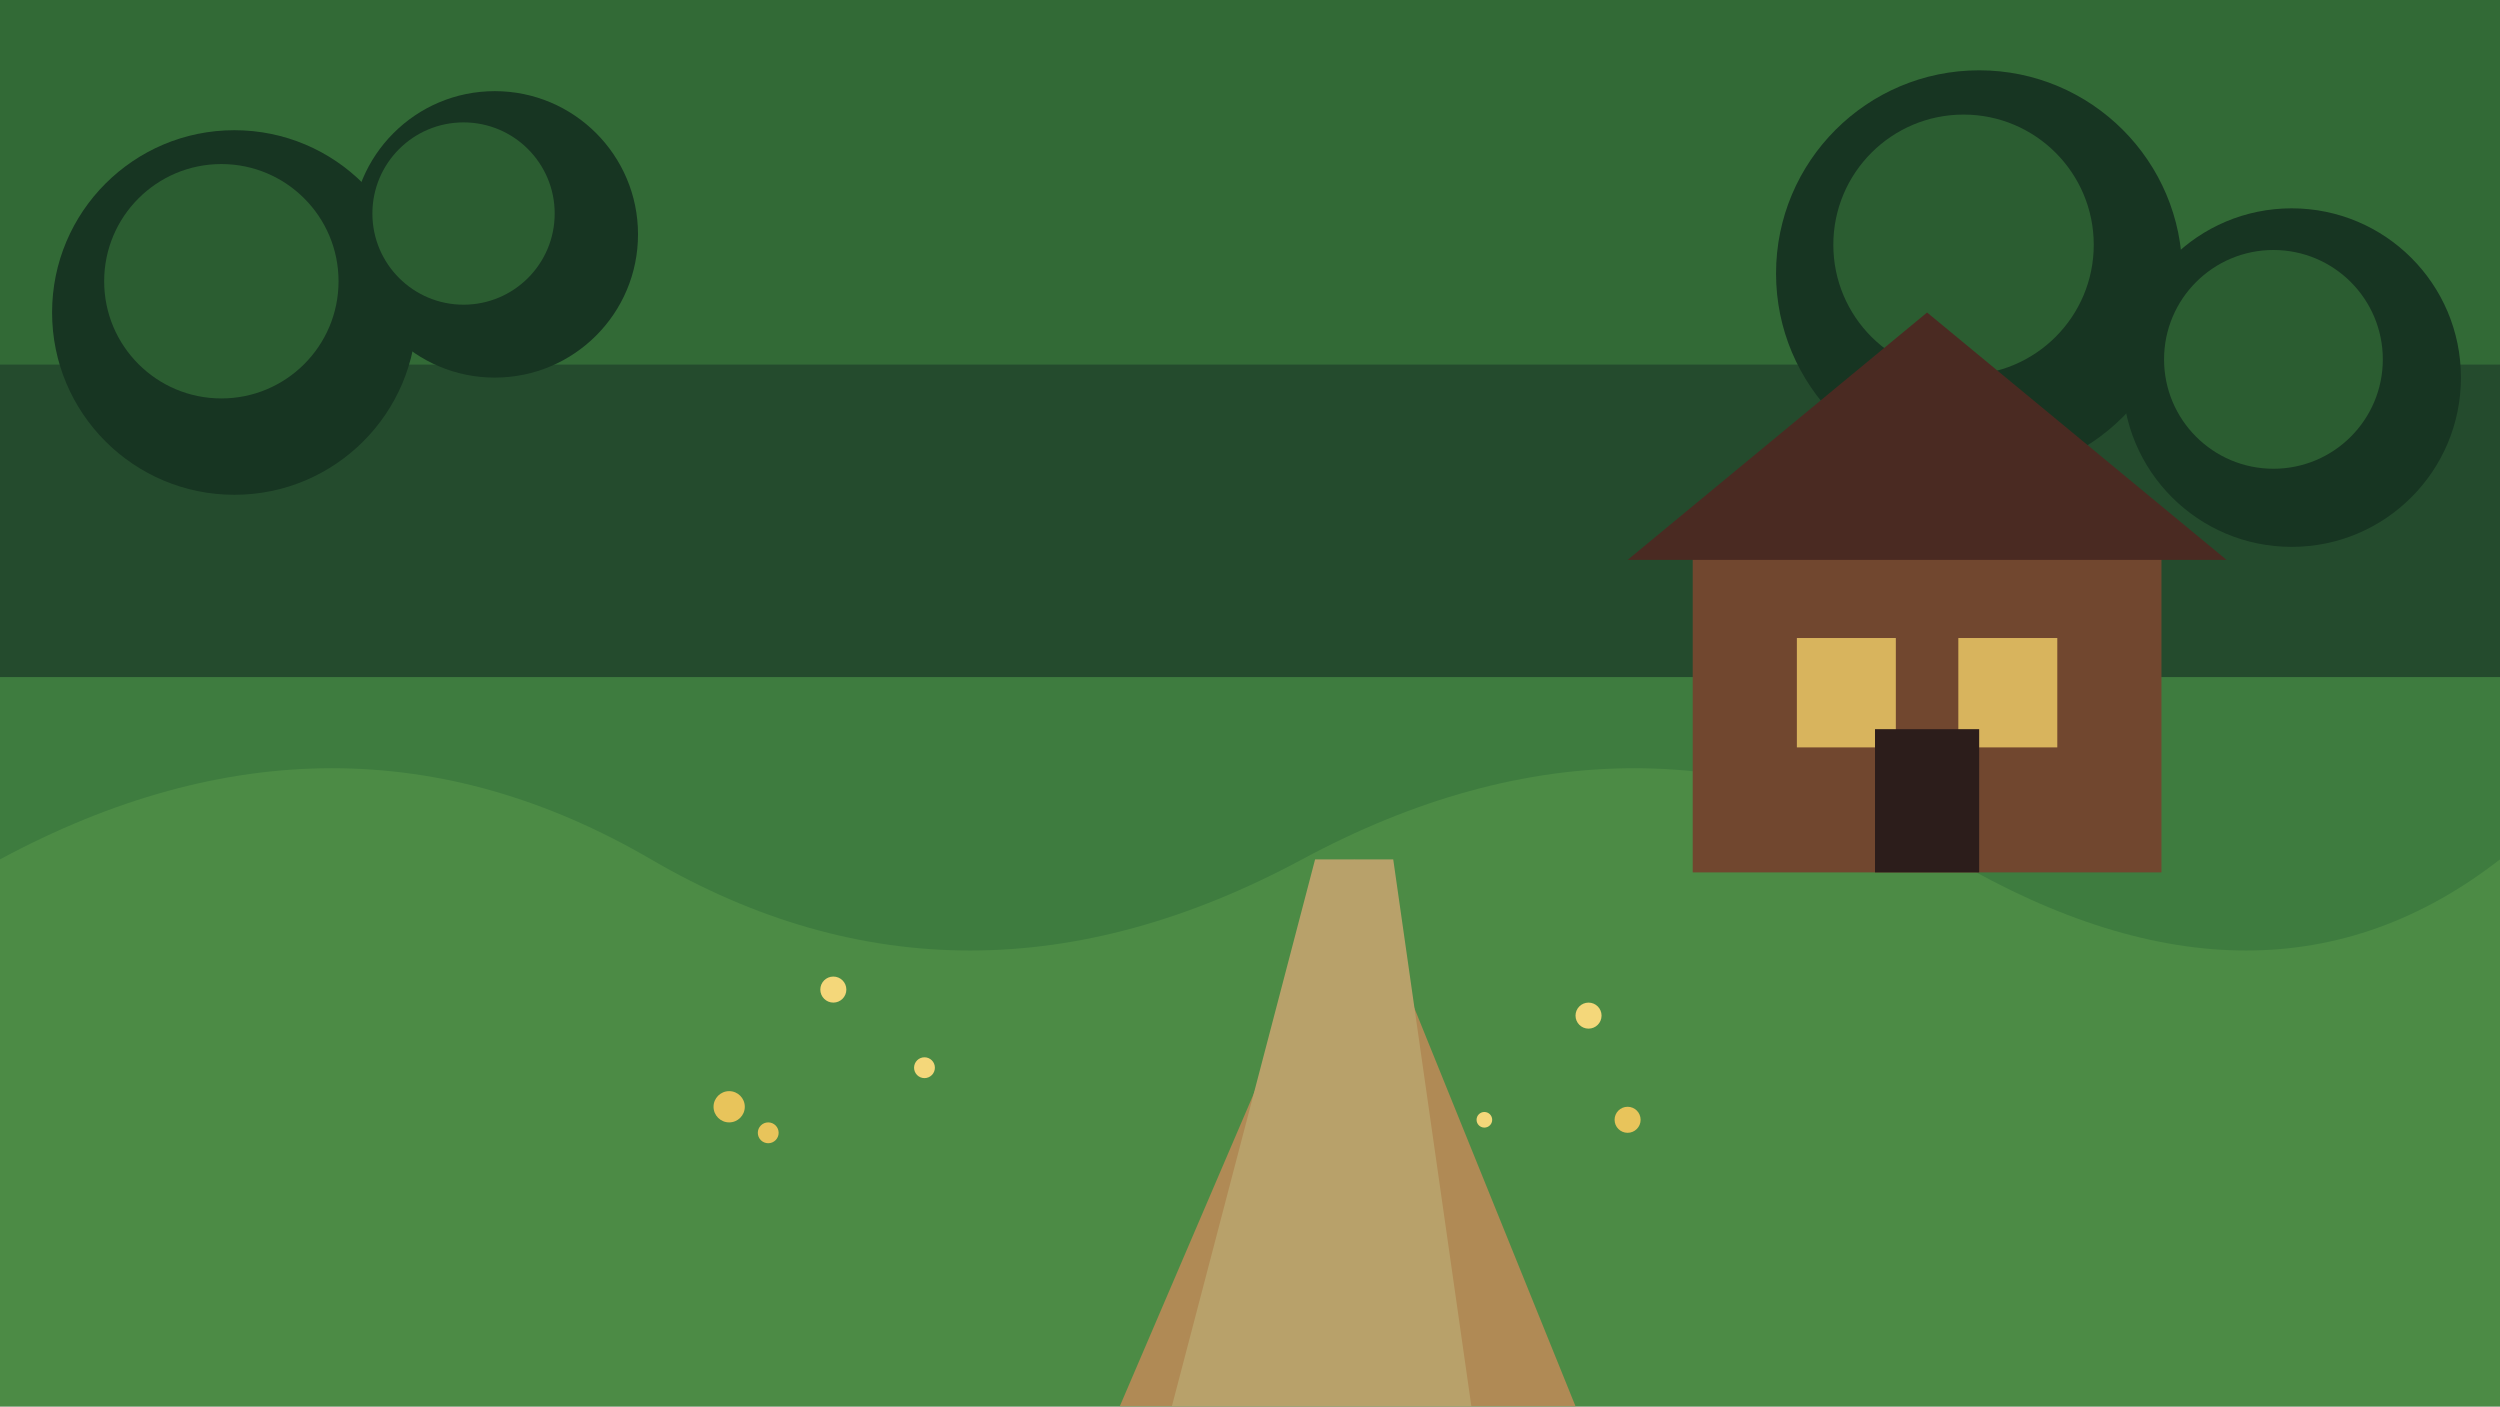
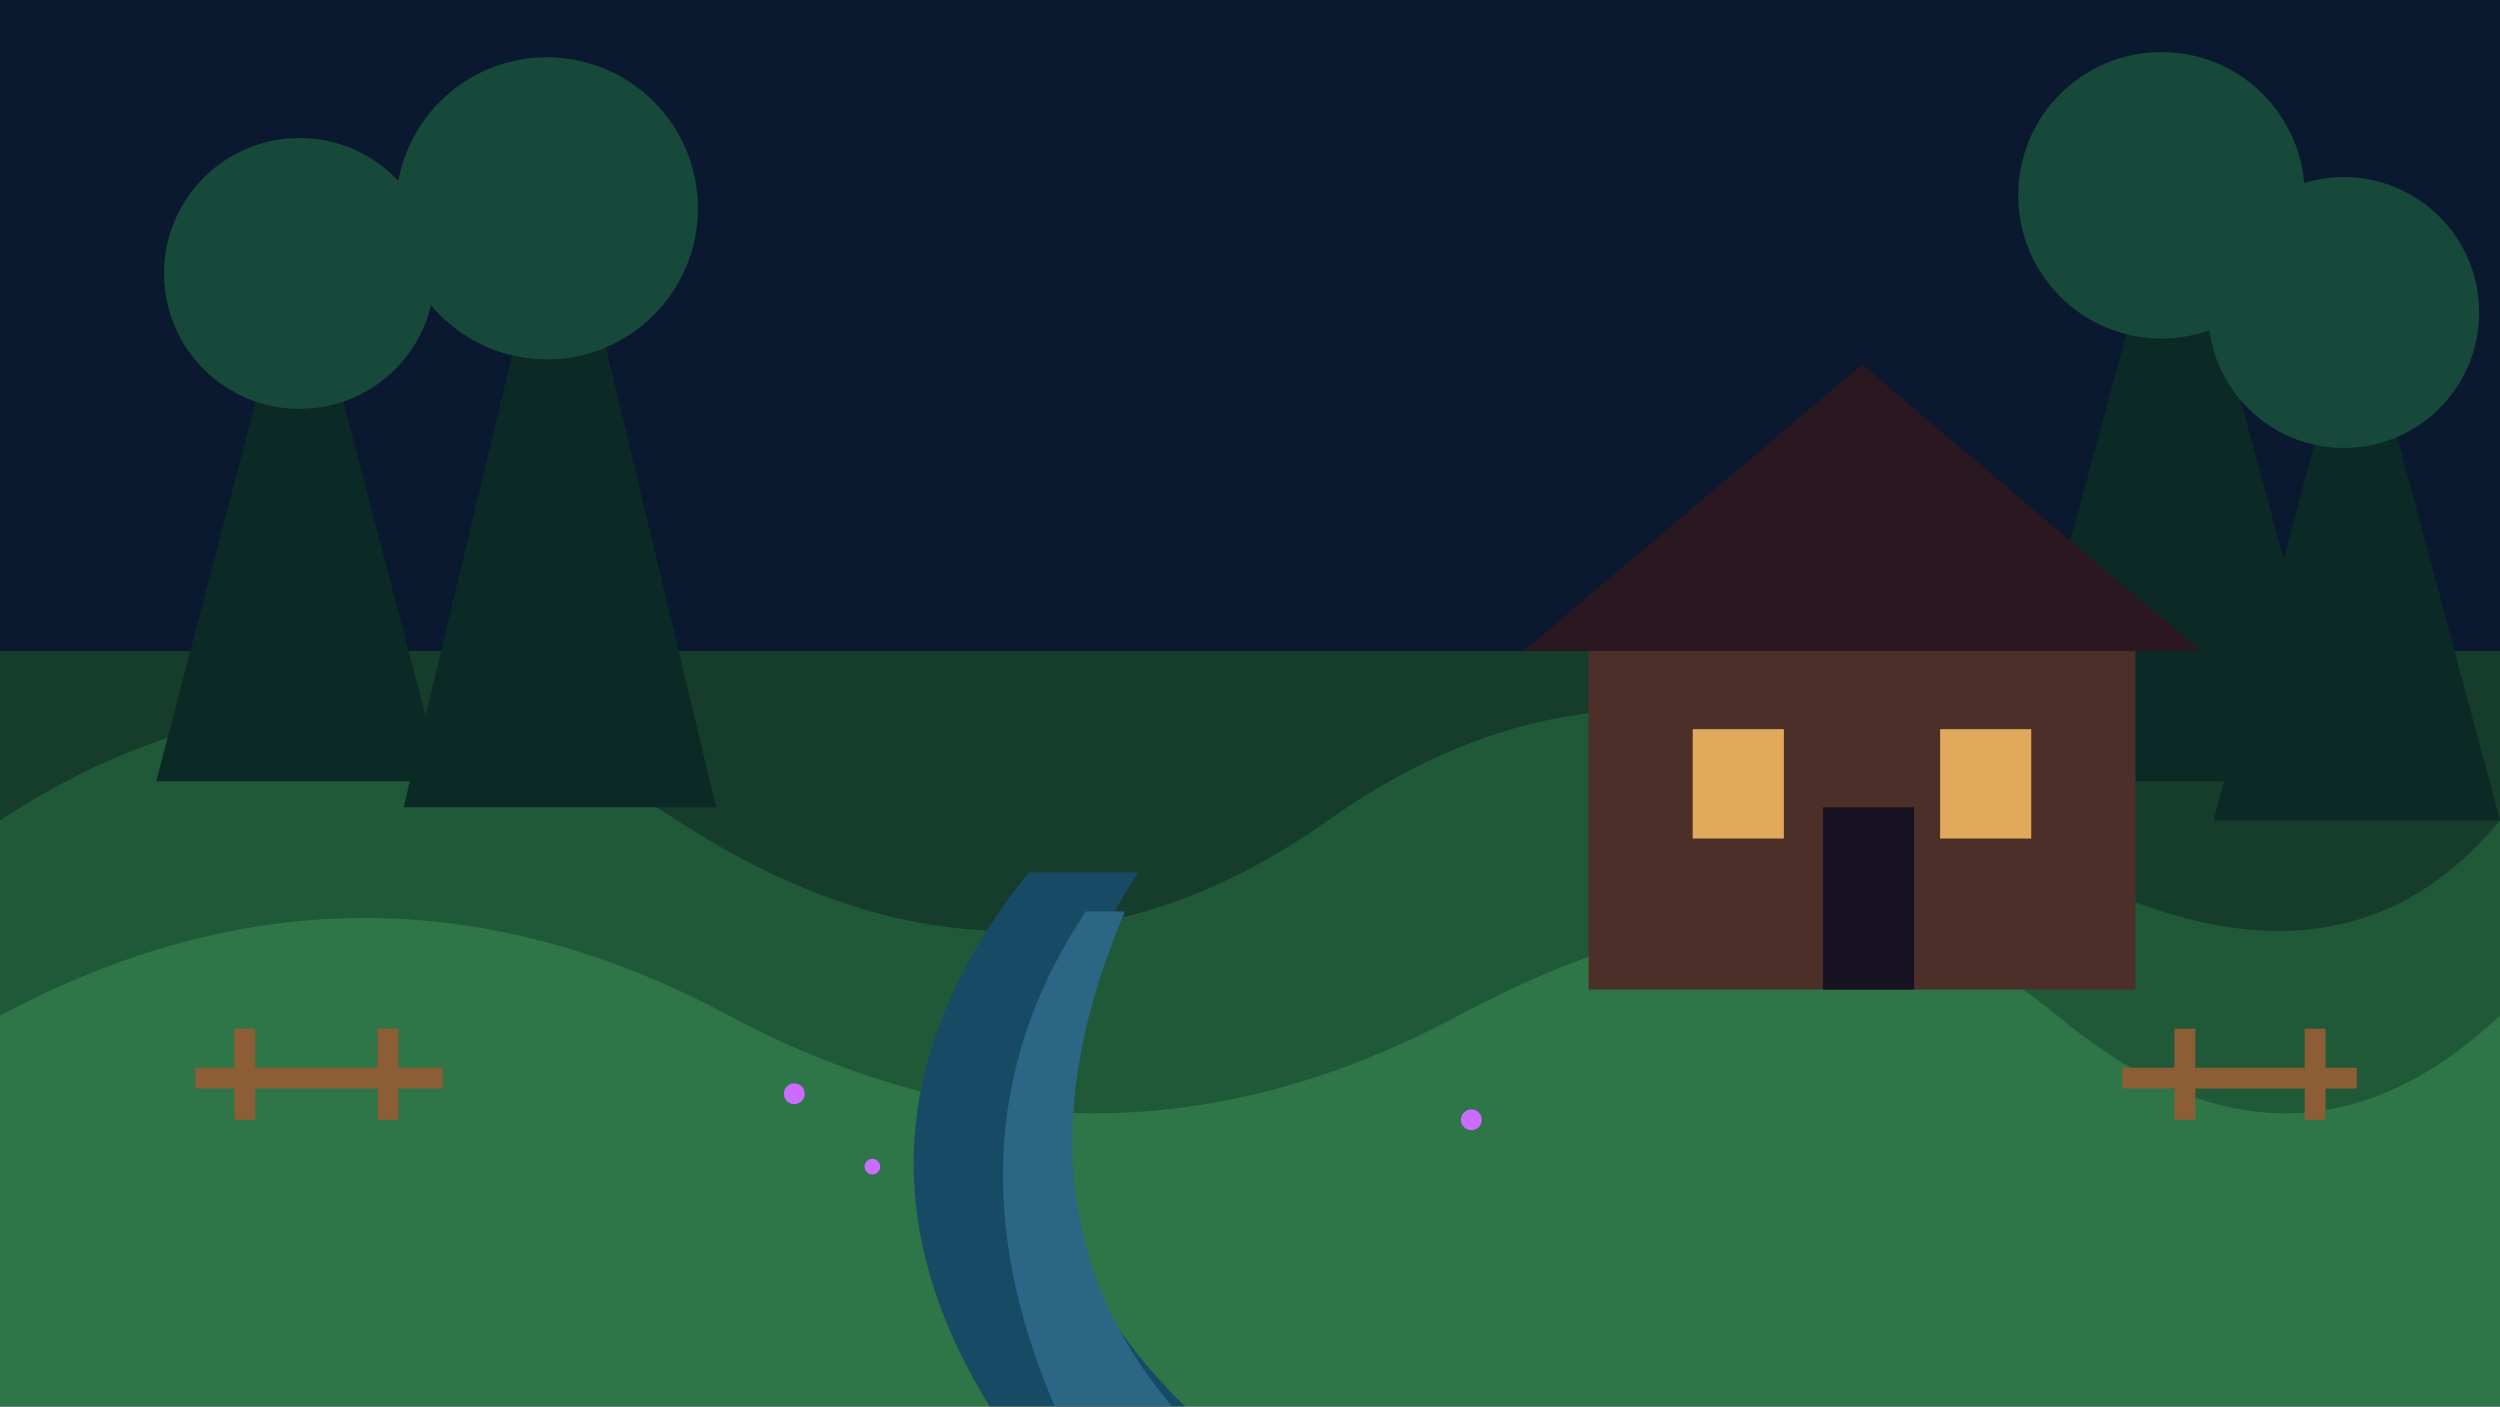
<svg xmlns="http://www.w3.org/2000/svg" viewBox="0 0 960 540">
-   <rect width="960" height="540" fill="#244b2d" />
-   <path fill="#326a36" d="M0 0h960v140H0z" />
-   <path fill="#3e7c3f" d="M0 260h960v280H0z" />
-   <path fill="#4c8b45" d="M0 330q130-70 250 0t250 0t250 0t210 0v210H0z" />
-   <g fill="#173522">
-     <circle cx="90" cy="120" r="70" />
-     <circle cx="190" cy="90" r="55" />
-     <circle cx="760" cy="105" r="78" />
-     <circle cx="880" cy="145" r="65" />
+   <rect width="960" height="540" fill="#07101c" />
+   <rect y="0" width="960" height="290" fill="#0b1930" />
+   <rect y="250" width="960" height="290" fill="#163c2c" />
+   <path fill="#1f5938" d="M0 315q130-85 260 0t250 0t250 0t200 0v225H0z" />
+   <path fill="#2e7547" d="M0 390q140-75 280 0t280 0t230 0t170 0v150H0z" />
+   <path fill="#174b65" d="M380 540q-65-105 15-205h42q-74 115 18 205z" />
+   <path fill="#2b6684" d="M405 540q-45-105 12-190h15q-48 112 18 190z" />
+   <g fill="#0b2a25">
+     <path d="M60 300l55-210 55 210z" />
+     <path d="M155 310l60-250 60 250z" />
+     <path d="M770 300l65-240 65 240z" />
+     <path d="M850 315l55-205 55 205z" />
  </g>
-   <g fill="#2b5d31">
-     <circle cx="85" cy="108" r="45" />
-     <circle cx="178" cy="82" r="35" />
-     <circle cx="754" cy="94" r="50" />
-     <circle cx="873" cy="138" r="42" />
+   <g fill="#17493a">
+     <circle cx="115" cy="105" r="52" />
+     <circle cx="210" cy="80" r="58" />
+     <circle cx="830" cy="75" r="55" />
+     <circle cx="900" cy="120" r="52" />
  </g>
-   <path fill="#b08a55" d="M430 540l90-210 85 210z" />
-   <path fill="#b8a16a" d="M450 540l55-210 30 0 30 210z" />
-   <path fill="#71472f" d="M650 210l90-70 90 70v125H650z" />
-   <path fill="#4a2a22" d="M625 215l115-95 115 95z" />
-   <path fill="#d8b45d" d="M690 245h38v42h-38zM752 245h38v42h-38z" />
-   <path fill="#2c1d1b" d="M720 280h40v55h-40z" />
-   <g fill="#f4d77a">
-     <circle cx="320" cy="380" r="5" />
-     <circle cx="355" cy="410" r="4" />
-     <circle cx="610" cy="390" r="5" />
-     <circle cx="570" cy="430" r="3" />
+   <path fill="#4d2f2a" d="M610 245l105-90 105 90v135H610z" />
+   <path fill="#2a1720" d="M585 250l130-110 130 110z" />
+   <path fill="#e0a95c" d="M650 280h35v42h-35zM745 280h35v42h-35z" />
+   <path fill="#171322" d="M700 310h35v70h-35z" />
+   <g fill="#8d5d35">
+     <rect x="75" y="410" width="95" height="8" />
+     <rect x="90" y="395" width="8" height="35" />
+     <rect x="145" y="395" width="8" height="35" />
+     <rect x="815" y="410" width="90" height="8" />
+     <rect x="835" y="395" width="8" height="35" />
+     <rect x="885" y="395" width="8" height="35" />
  </g>
-   <g fill="#e8c45b">
-     <circle cx="280" cy="425" r="6" />
-     <circle cx="295" cy="435" r="4" />
-     <circle cx="625" cy="430" r="5" />
+   <g fill="#c96cff">
+     <circle cx="305" cy="420" r="4" />
+     <circle cx="335" cy="448" r="3" />
+     <circle cx="565" cy="430" r="4" />
  </g>
</svg>
